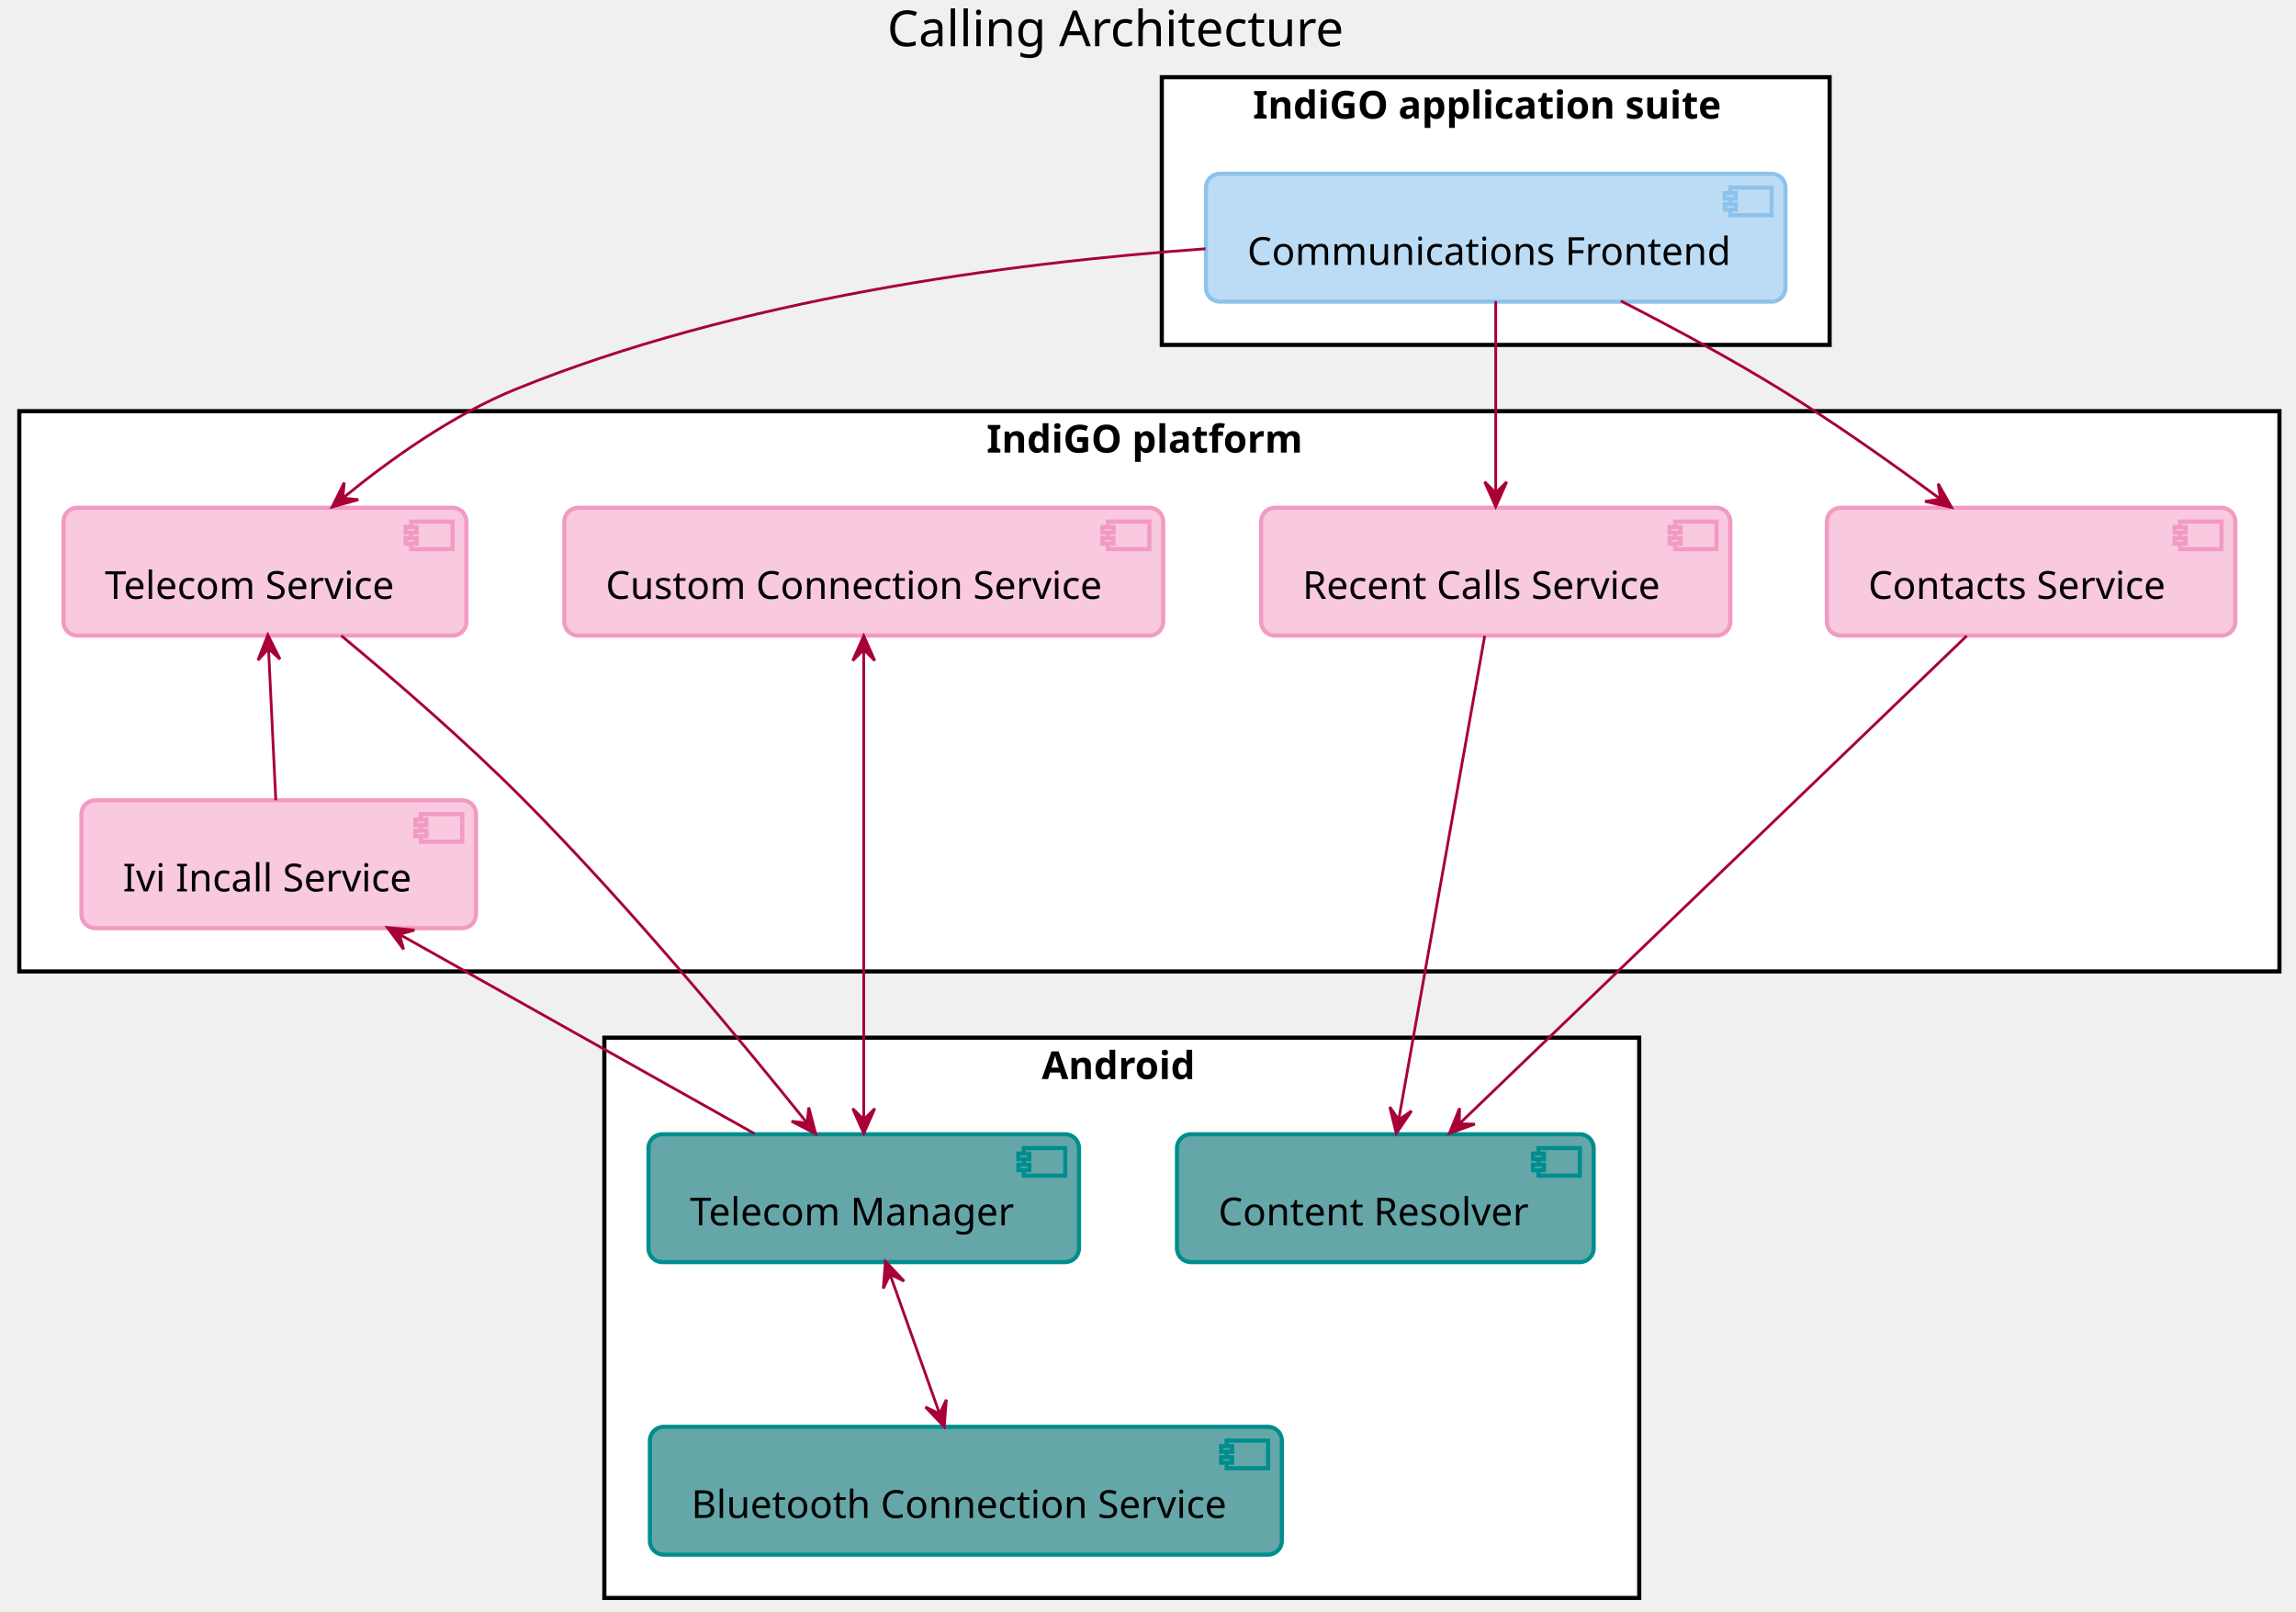
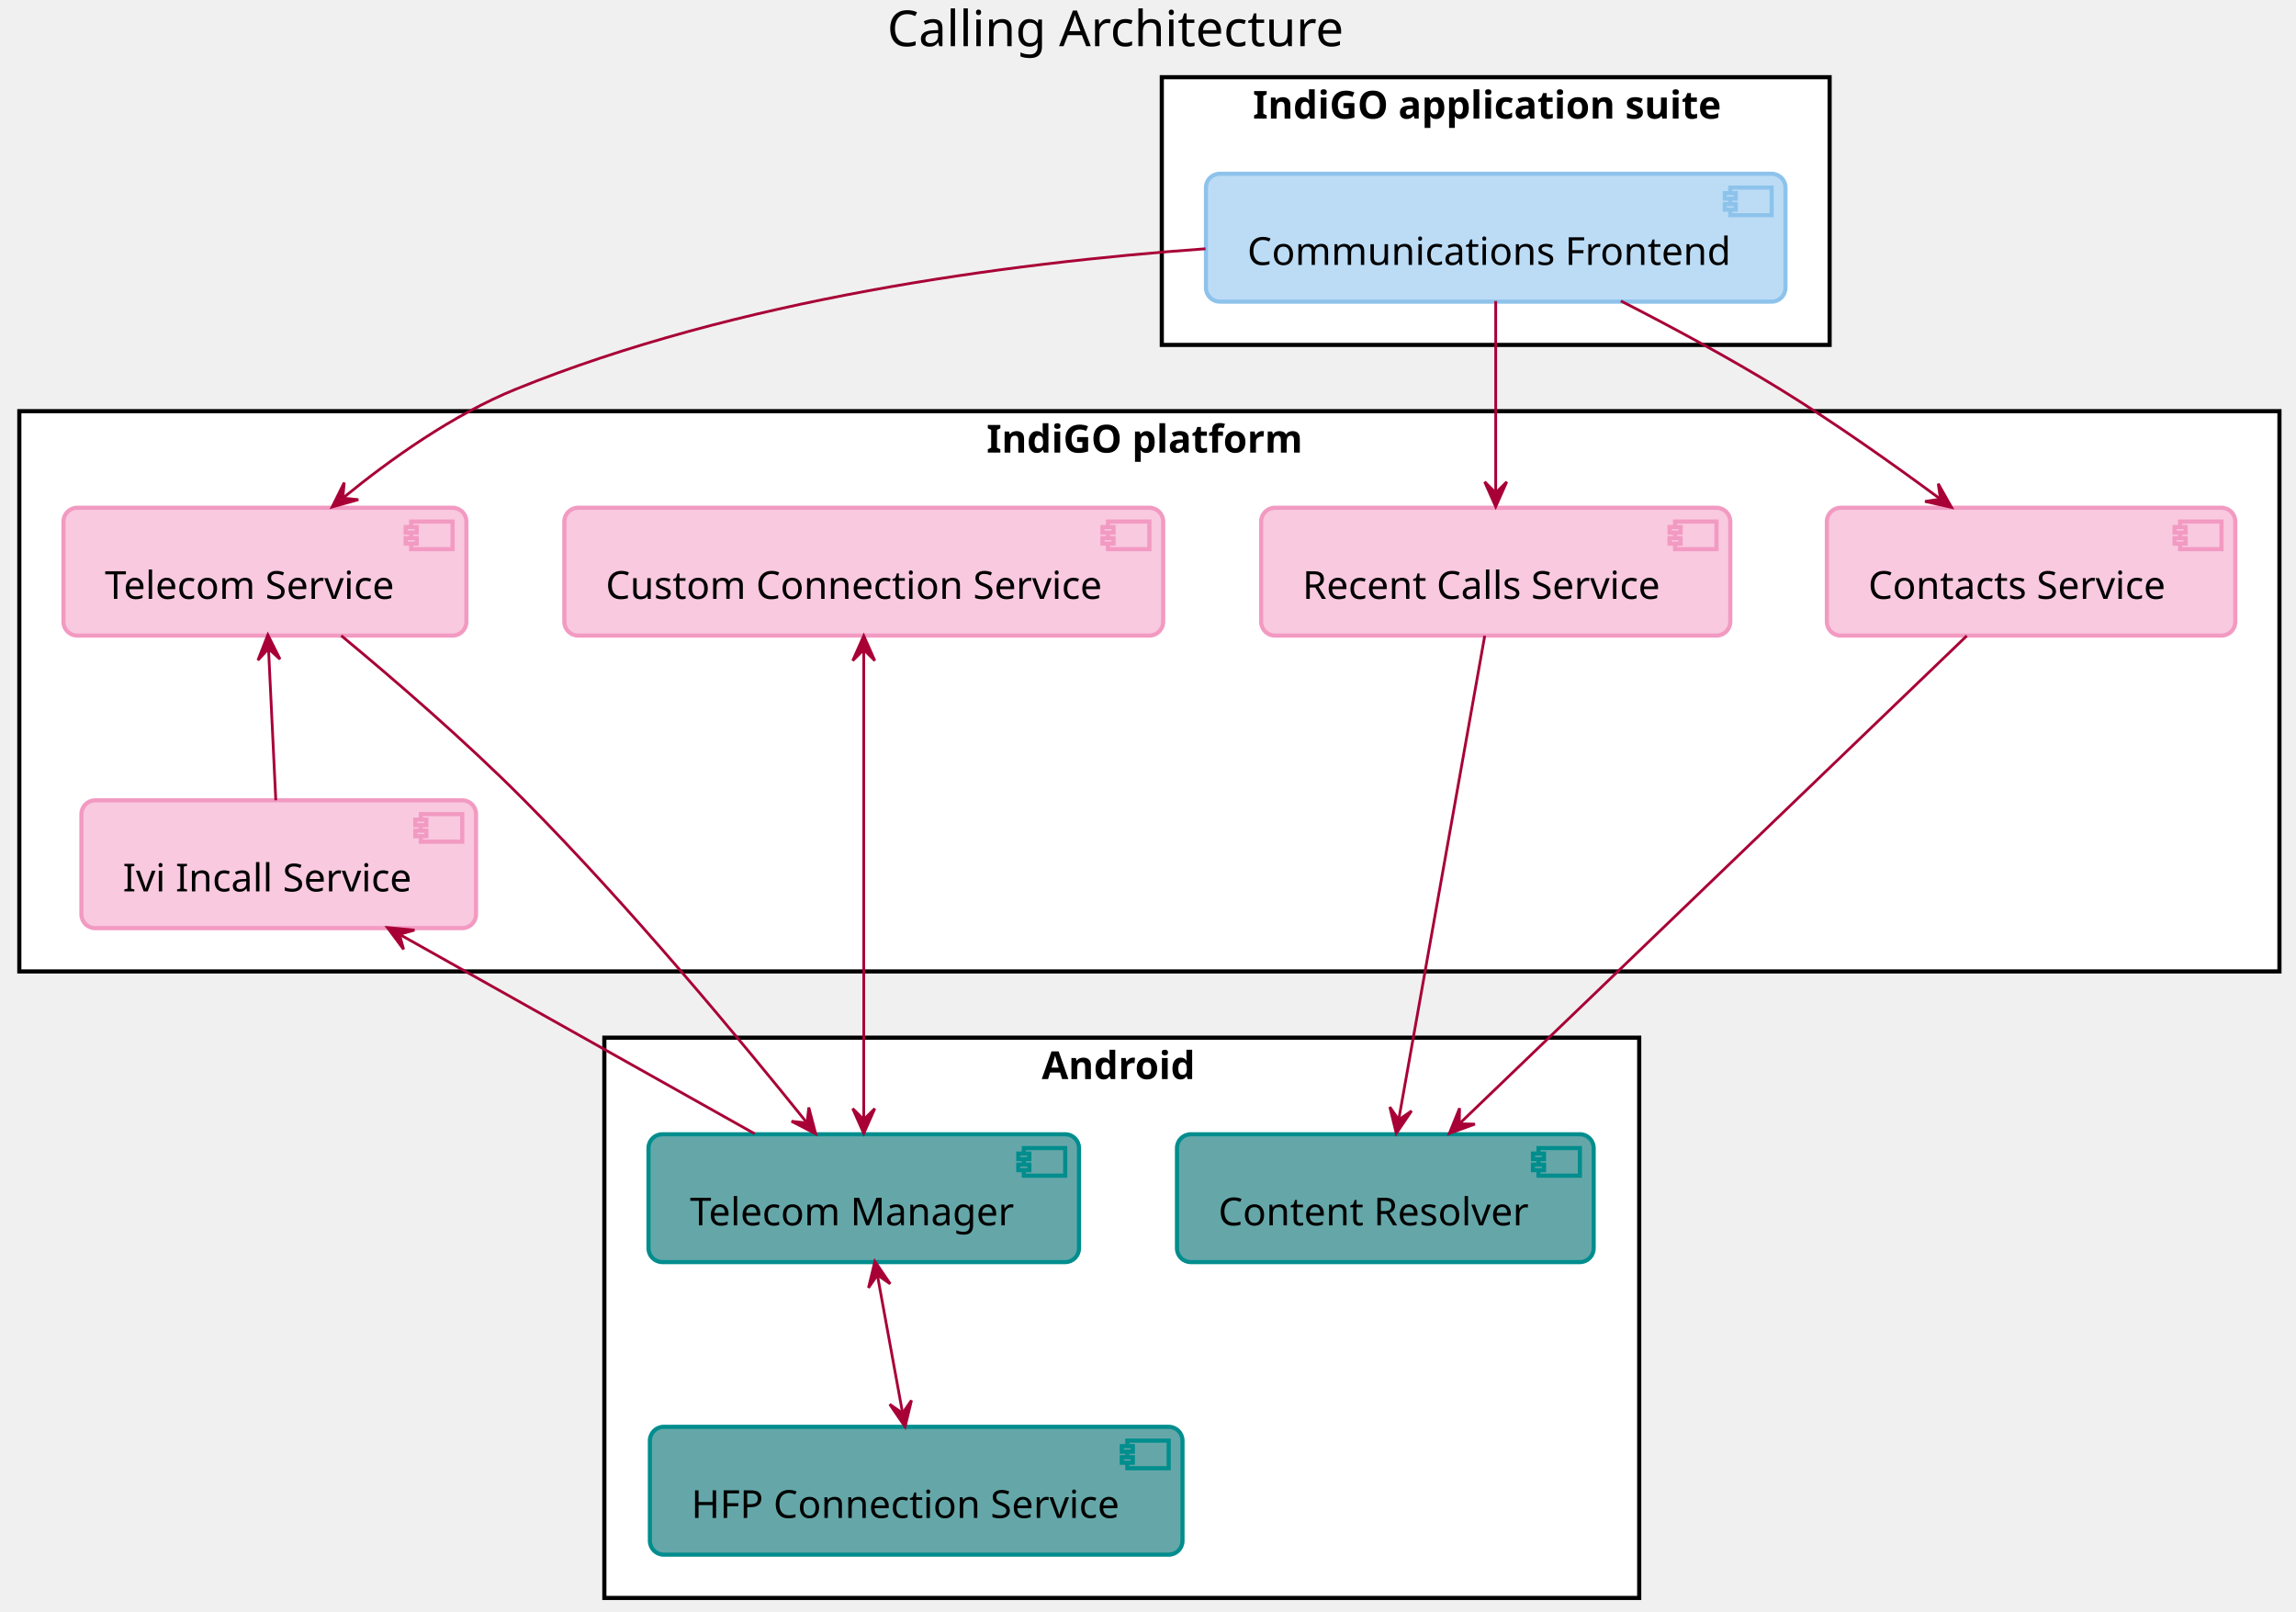
<svg xmlns="http://www.w3.org/2000/svg" contentScriptType="application/ecmascript" contentStyleType="text/css" height="584px" preserveAspectRatio="none" style="width:832px;height:584px;background:#FFFFFF;" version="1.1" viewBox="0 0 832 584" width="832px" zoomAndPan="magnify">
  <defs />
  <g>
    <text fill="#000000" font-family="sans-serif" font-size="18" lengthAdjust="spacing" textLength="176" x="321.5" y="16.723">Calling Architecture</text>
    <rect fill="#FFFFFF" height="97" style="stroke:#000000;stroke-width:1.5;" width="242" x="421" y="27.971" />
    <text fill="#000000" font-family="sans-serif" font-size="14" font-weight="bold" lengthAdjust="spacing" textLength="176" x="454" y="42.981">IndiGO application suite</text>
    <rect fill="#FFFFFF" height="203" style="stroke:#000000;stroke-width:1.5;" width="819" x="7" y="148.971" />
    <text fill="#000000" font-family="sans-serif" font-size="14" font-weight="bold" lengthAdjust="spacing" textLength="118" x="357.5" y="163.981">IndiGO platform</text>
    <rect fill="#FFFFFF" height="203" style="stroke:#000000;stroke-width:1.5;" width="375" x="219" y="375.971" />
    <text fill="#000000" font-family="sans-serif" font-size="14" font-weight="bold" lengthAdjust="spacing" textLength="58" x="377.5" y="390.981">Android</text>
    <rect fill="#BCDCF5" height="46.315" rx="5" ry="5" style="stroke:#8DC3EB;stroke-width:1.5;" width="210" x="437" y="62.971" />
    <rect fill="#BCDCF5" height="10" style="stroke:#8DC3EB;stroke-width:1.5;" width="15" x="627" y="67.971" />
    <rect fill="#BCDCF5" height="2" style="stroke:#8DC3EB;stroke-width:1.5;" width="4" x="625" y="69.971" />
    <rect fill="#BCDCF5" height="2" style="stroke:#8DC3EB;stroke-width:1.5;" width="4" x="625" y="73.971" />
    <text fill="#000000" font-family="sans-serif" font-size="14" lengthAdjust="spacing" textLength="170" x="452" y="95.981">Communications Frontend</text>
    <rect fill="#F8C9DF" height="46.315" rx="5" ry="5" style="stroke:#F29AC2;stroke-width:1.5;" width="146" x="23" y="183.971" />
    <rect fill="#F8C9DF" height="10" style="stroke:#F29AC2;stroke-width:1.5;" width="15" x="149" y="188.971" />
    <rect fill="#F8C9DF" height="2" style="stroke:#F29AC2;stroke-width:1.5;" width="4" x="147" y="190.971" />
    <rect fill="#F8C9DF" height="2" style="stroke:#F29AC2;stroke-width:1.5;" width="4" x="147" y="194.971" />
    <text fill="#000000" font-family="sans-serif" font-size="14" lengthAdjust="spacing" textLength="106" x="38" y="216.981">Telecom Service</text>
    <rect fill="#F8C9DF" height="46.315" rx="5" ry="5" style="stroke:#F29AC2;stroke-width:1.5;" width="148" x="662" y="183.971" />
    <rect fill="#F8C9DF" height="10" style="stroke:#F29AC2;stroke-width:1.5;" width="15" x="790" y="188.971" />
    <rect fill="#F8C9DF" height="2" style="stroke:#F29AC2;stroke-width:1.5;" width="4" x="788" y="190.971" />
    <rect fill="#F8C9DF" height="2" style="stroke:#F29AC2;stroke-width:1.5;" width="4" x="788" y="194.971" />
    <text fill="#000000" font-family="sans-serif" font-size="14" lengthAdjust="spacing" textLength="108" x="677" y="216.981">Contacts Service</text>
    <rect fill="#F8C9DF" height="46.315" rx="5" ry="5" style="stroke:#F29AC2;stroke-width:1.5;" width="170" x="457" y="183.971" />
    <rect fill="#F8C9DF" height="10" style="stroke:#F29AC2;stroke-width:1.5;" width="15" x="607" y="188.971" />
    <rect fill="#F8C9DF" height="2" style="stroke:#F29AC2;stroke-width:1.5;" width="4" x="605" y="190.971" />
    <rect fill="#F8C9DF" height="2" style="stroke:#F29AC2;stroke-width:1.5;" width="4" x="605" y="194.971" />
    <text fill="#000000" font-family="sans-serif" font-size="14" lengthAdjust="spacing" textLength="130" x="472" y="216.981">Recent Calls Service</text>
    <rect fill="#F8C9DF" height="46.315" rx="5" ry="5" style="stroke:#F29AC2;stroke-width:1.5;" width="143" x="29.5" y="289.971" />
    <rect fill="#F8C9DF" height="10" style="stroke:#F29AC2;stroke-width:1.5;" width="15" x="152.5" y="294.971" />
    <rect fill="#F8C9DF" height="2" style="stroke:#F29AC2;stroke-width:1.5;" width="4" x="150.5" y="296.971" />
    <rect fill="#F8C9DF" height="2" style="stroke:#F29AC2;stroke-width:1.5;" width="4" x="150.5" y="300.971" />
    <text fill="#000000" font-family="sans-serif" font-size="14" lengthAdjust="spacing" textLength="103" x="44.5" y="322.981">Ivi Incall Service</text>
    <rect fill="#F8C9DF" height="46.315" rx="5" ry="5" style="stroke:#F29AC2;stroke-width:1.5;" width="217" x="204.5" y="183.971" />
    <rect fill="#F8C9DF" height="10" style="stroke:#F29AC2;stroke-width:1.5;" width="15" x="401.5" y="188.971" />
    <rect fill="#F8C9DF" height="2" style="stroke:#F29AC2;stroke-width:1.5;" width="4" x="399.5" y="190.971" />
    <rect fill="#F8C9DF" height="2" style="stroke:#F29AC2;stroke-width:1.5;" width="4" x="399.5" y="194.971" />
    <text fill="#000000" font-family="sans-serif" font-size="14" lengthAdjust="spacing" textLength="177" x="219.5" y="216.981">Custom Connection Service</text>
    <rect fill="#65A7A9" height="46.315" rx="5" ry="5" style="stroke:#008D8D;stroke-width:1.5;" width="156" x="235" y="410.971" />
    <rect fill="#65A7A9" height="10" style="stroke:#008D8D;stroke-width:1.5;" width="15" x="371" y="415.971" />
    <rect fill="#65A7A9" height="2" style="stroke:#008D8D;stroke-width:1.5;" width="4" x="369" y="417.971" />
    <rect fill="#65A7A9" height="2" style="stroke:#008D8D;stroke-width:1.5;" width="4" x="369" y="421.971" />
    <text fill="#000000" font-family="sans-serif" font-size="14" lengthAdjust="spacing" textLength="116" x="250" y="443.981">Telecom Manager</text>
    <rect fill="#65A7A9" height="46.315" rx="5" ry="5" style="stroke:#008D8D;stroke-width:1.5;" width="151" x="426.5" y="410.971" />
    <rect fill="#65A7A9" height="10" style="stroke:#008D8D;stroke-width:1.5;" width="15" x="557.5" y="415.971" />
    <rect fill="#65A7A9" height="2" style="stroke:#008D8D;stroke-width:1.5;" width="4" x="555.5" y="417.971" />
    <rect fill="#65A7A9" height="2" style="stroke:#008D8D;stroke-width:1.5;" width="4" x="555.5" y="421.971" />
    <text fill="#000000" font-family="sans-serif" font-size="14" lengthAdjust="spacing" textLength="111" x="441.5" y="443.981">Content Resolver</text>
-     <rect fill="#65A7A9" height="46.315" rx="5" ry="5" style="stroke:#008D8D;stroke-width:1.5;" width="229" x="235.5" y="516.971" />
-     <rect fill="#65A7A9" height="10" style="stroke:#008D8D;stroke-width:1.5;" width="15" x="444.5" y="521.971" />
-     <rect fill="#65A7A9" height="2" style="stroke:#008D8D;stroke-width:1.5;" width="4" x="442.5" y="523.971" />
-     <rect fill="#65A7A9" height="2" style="stroke:#008D8D;stroke-width:1.5;" width="4" x="442.5" y="527.971" />
-     <text fill="#000000" font-family="sans-serif" font-size="14" lengthAdjust="spacing" textLength="189" x="250.5" y="549.981">Bluetooth Connection Service</text>
+     <rect fill="#65A7A9" height="46.315" rx="5" ry="5" style="stroke:#008D8D;stroke-width:1.5;" width="193" x="235.5" y="516.971" />
+     <rect fill="#65A7A9" height="10" style="stroke:#008D8D;stroke-width:1.5;" width="15" x="408.5" y="521.971" />
+     <rect fill="#65A7A9" height="2" style="stroke:#008D8D;stroke-width:1.5;" width="4" x="406.5" y="523.971" />
+     <rect fill="#65A7A9" height="2" style="stroke:#008D8D;stroke-width:1.5;" width="4" x="406.5" y="527.971" />
+     <text fill="#000000" font-family="sans-serif" font-size="14" lengthAdjust="spacing" textLength="153" x="250.5" y="549.981">HFP Connection Service</text>
    <path d="M436.85,90.131 C364.35,95.351 267,108.501 187,140.971 C164.11,150.261 141.5,166.371 124.54,180.231 " fill="none" id="CommunicationsFrontend-to-TelecomService" style="stroke:#A80036;stroke-width:1.0;" />
    <polygon fill="#A80036" points="120.36,183.691,129.842,181.027,124.209,180.5,124.736,174.868,120.36,183.691" style="stroke:#A80036;stroke-width:1.0;" />
    <path d="M587.36,109.051 C605.59,118.361 626.6,129.651 645,140.971 C664.82,153.161 686.02,168.181 702.97,180.711 " fill="none" id="CommunicationsFrontend-to-ContactsService" style="stroke:#A80036;stroke-width:1.0;" />
    <polygon fill="#A80036" points="707.19,183.841,702.356,175.261,703.178,180.857,697.581,181.68,707.19,183.841" style="stroke:#A80036;stroke-width:1.0;" />
    <path d="M542,109.071 C542,128.651 542,157.321 542,178.401 " fill="none" id="CommunicationsFrontend-to-RecentCallsService" style="stroke:#A80036;stroke-width:1.0;" />
    <polygon fill="#A80036" points="542,183.581,546,174.581,542,178.581,538,174.581,542,183.581" style="stroke:#A80036;stroke-width:1.0;" />
    <path d="M97.31,235.161 C98.13,252.231 99.17,273.961 99.94,289.951 " fill="none" id="TelecomService-backto-IviInCallService" style="stroke:#A80036;stroke-width:1.0;" />
    <polygon fill="#A80036" points="97.06,230.031,93.475,239.205,97.288,235.026,101.467,238.839,97.06,230.031" style="stroke:#A80036;stroke-width:1.0;" />
    <path d="M712.71,230.371 C669.08,272.321 575.29,362.501 528.99,407.021 " fill="none" id="ContactsService-to-ContentResolver" style="stroke:#A80036;stroke-width:1.0;" />
    <polygon fill="#A80036" points="525.2,410.661,534.455,407.293,528.799,407.191,528.902,401.535,525.2,410.661" style="stroke:#A80036;stroke-width:1.0;" />
    <path d="M538.02,230.371 C530.64,271.891 514.85,360.691 506.85,405.671 " fill="none" id="RecentCallsService-to-ContentResolver" style="stroke:#A80036;stroke-width:1.0;" />
    <polygon fill="#A80036" points="505.97,410.661,511.503,402.514,506.857,405.741,503.63,401.094,505.97,410.661" style="stroke:#A80036;stroke-width:1.0;" />
    <path d="M144.91,338.621 C182.77,359.871 236.95,390.281 273.47,410.781 " fill="none" id="IviInCallService-backto-TelecomManager" style="stroke:#A80036;stroke-width:1.0;" />
    <polygon fill="#A80036" points="140.38,336.071,146.255,343.976,144.735,338.527,150.184,337.008,140.38,336.071" style="stroke:#A80036;stroke-width:1.0;" />
    <path d="M123.66,230.311 C142.9,246.271 168.79,268.611 190,289.971 C228.27,328.511 268.57,377.131 292.22,406.591 " fill="none" id="TelecomService-to-TelecomManager" style="stroke:#A80036;stroke-width:1.0;" />
    <polygon fill="#A80036" points="295.58,410.801,293.086,401.274,292.458,406.896,286.836,406.268,295.58,410.801" style="stroke:#A80036;stroke-width:1.0;" />
-     <path d="M322.67,462.161 C328.13,477.501 334.92,496.591 340.37,511.911 " fill="none" id="TelecomManager-ConnectionService" style="stroke:#A80036;stroke-width:1.0;" />
-     <polygon fill="#A80036" points="342.16,516.951,342.923,507.132,340.489,512.239,335.382,509.805,342.16,516.951" style="stroke:#A80036;stroke-width:1.0;" />
-     <polygon fill="#A80036" points="320.85,457.031,320.087,466.851,322.521,461.744,327.627,464.177,320.85,457.031" style="stroke:#A80036;stroke-width:1.0;" />
+     <path d="M317.97,462.161 C320.77,477.501 324.26,496.591 327.06,511.911 " fill="none" id="TelecomManager-ConnectionService" style="stroke:#A80036;stroke-width:1.0;" />
+     <polygon fill="#A80036" points="327.98,516.951,330.293,507.378,327.079,512.033,322.424,508.819,327.98,516.951" style="stroke:#A80036;stroke-width:1.0;" />
+     <polygon fill="#A80036" points="317.03,457.031,314.717,466.605,317.931,461.95,322.586,465.163,317.03,457.031" style="stroke:#A80036;stroke-width:1.0;" />
    <path d="M313,235.371 C313,278.651 313,362.341 313,405.591 " fill="none" id="CustomConnectionService-TelecomManager" style="stroke:#A80036;stroke-width:1.0;" />
    <polygon fill="#A80036" points="313,410.661,317,401.661,313,405.661,309,401.661,313,410.661" style="stroke:#A80036;stroke-width:1.0;" />
    <polygon fill="#A80036" points="313,230.371,309,239.371,313,235.371,317,239.371,313,230.371" style="stroke:#A80036;stroke-width:1.0;" />
  </g>
</svg>
